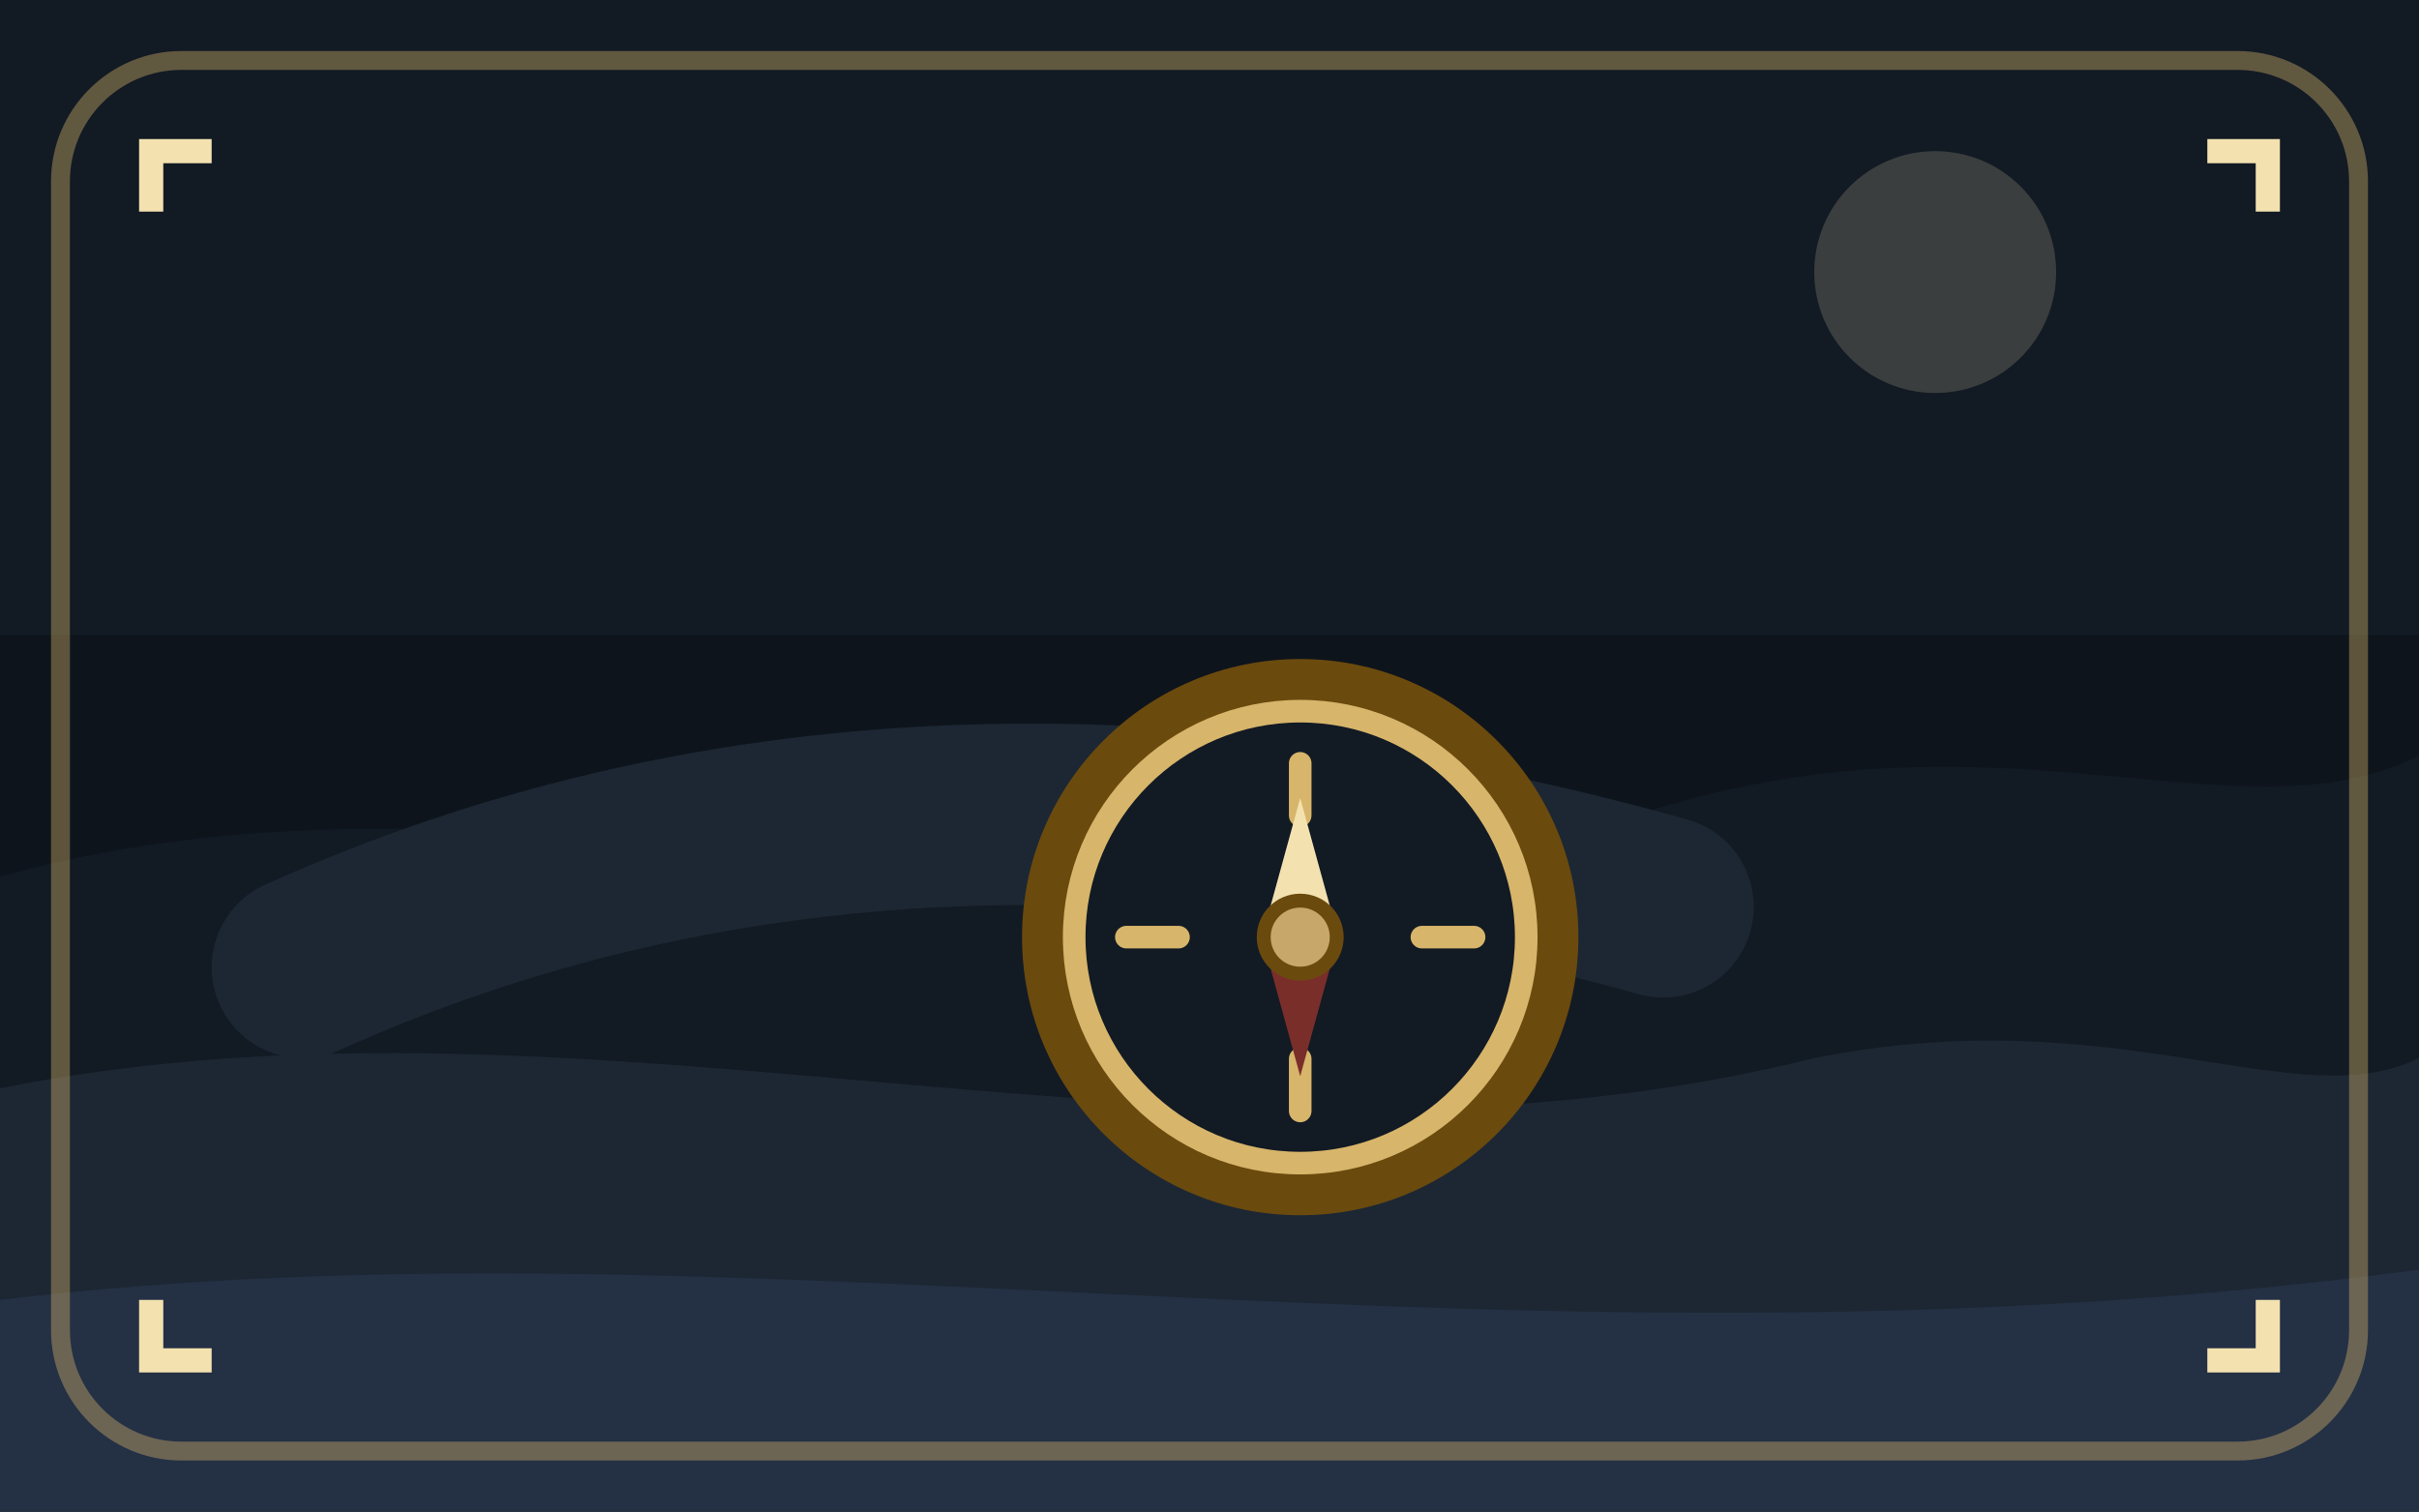
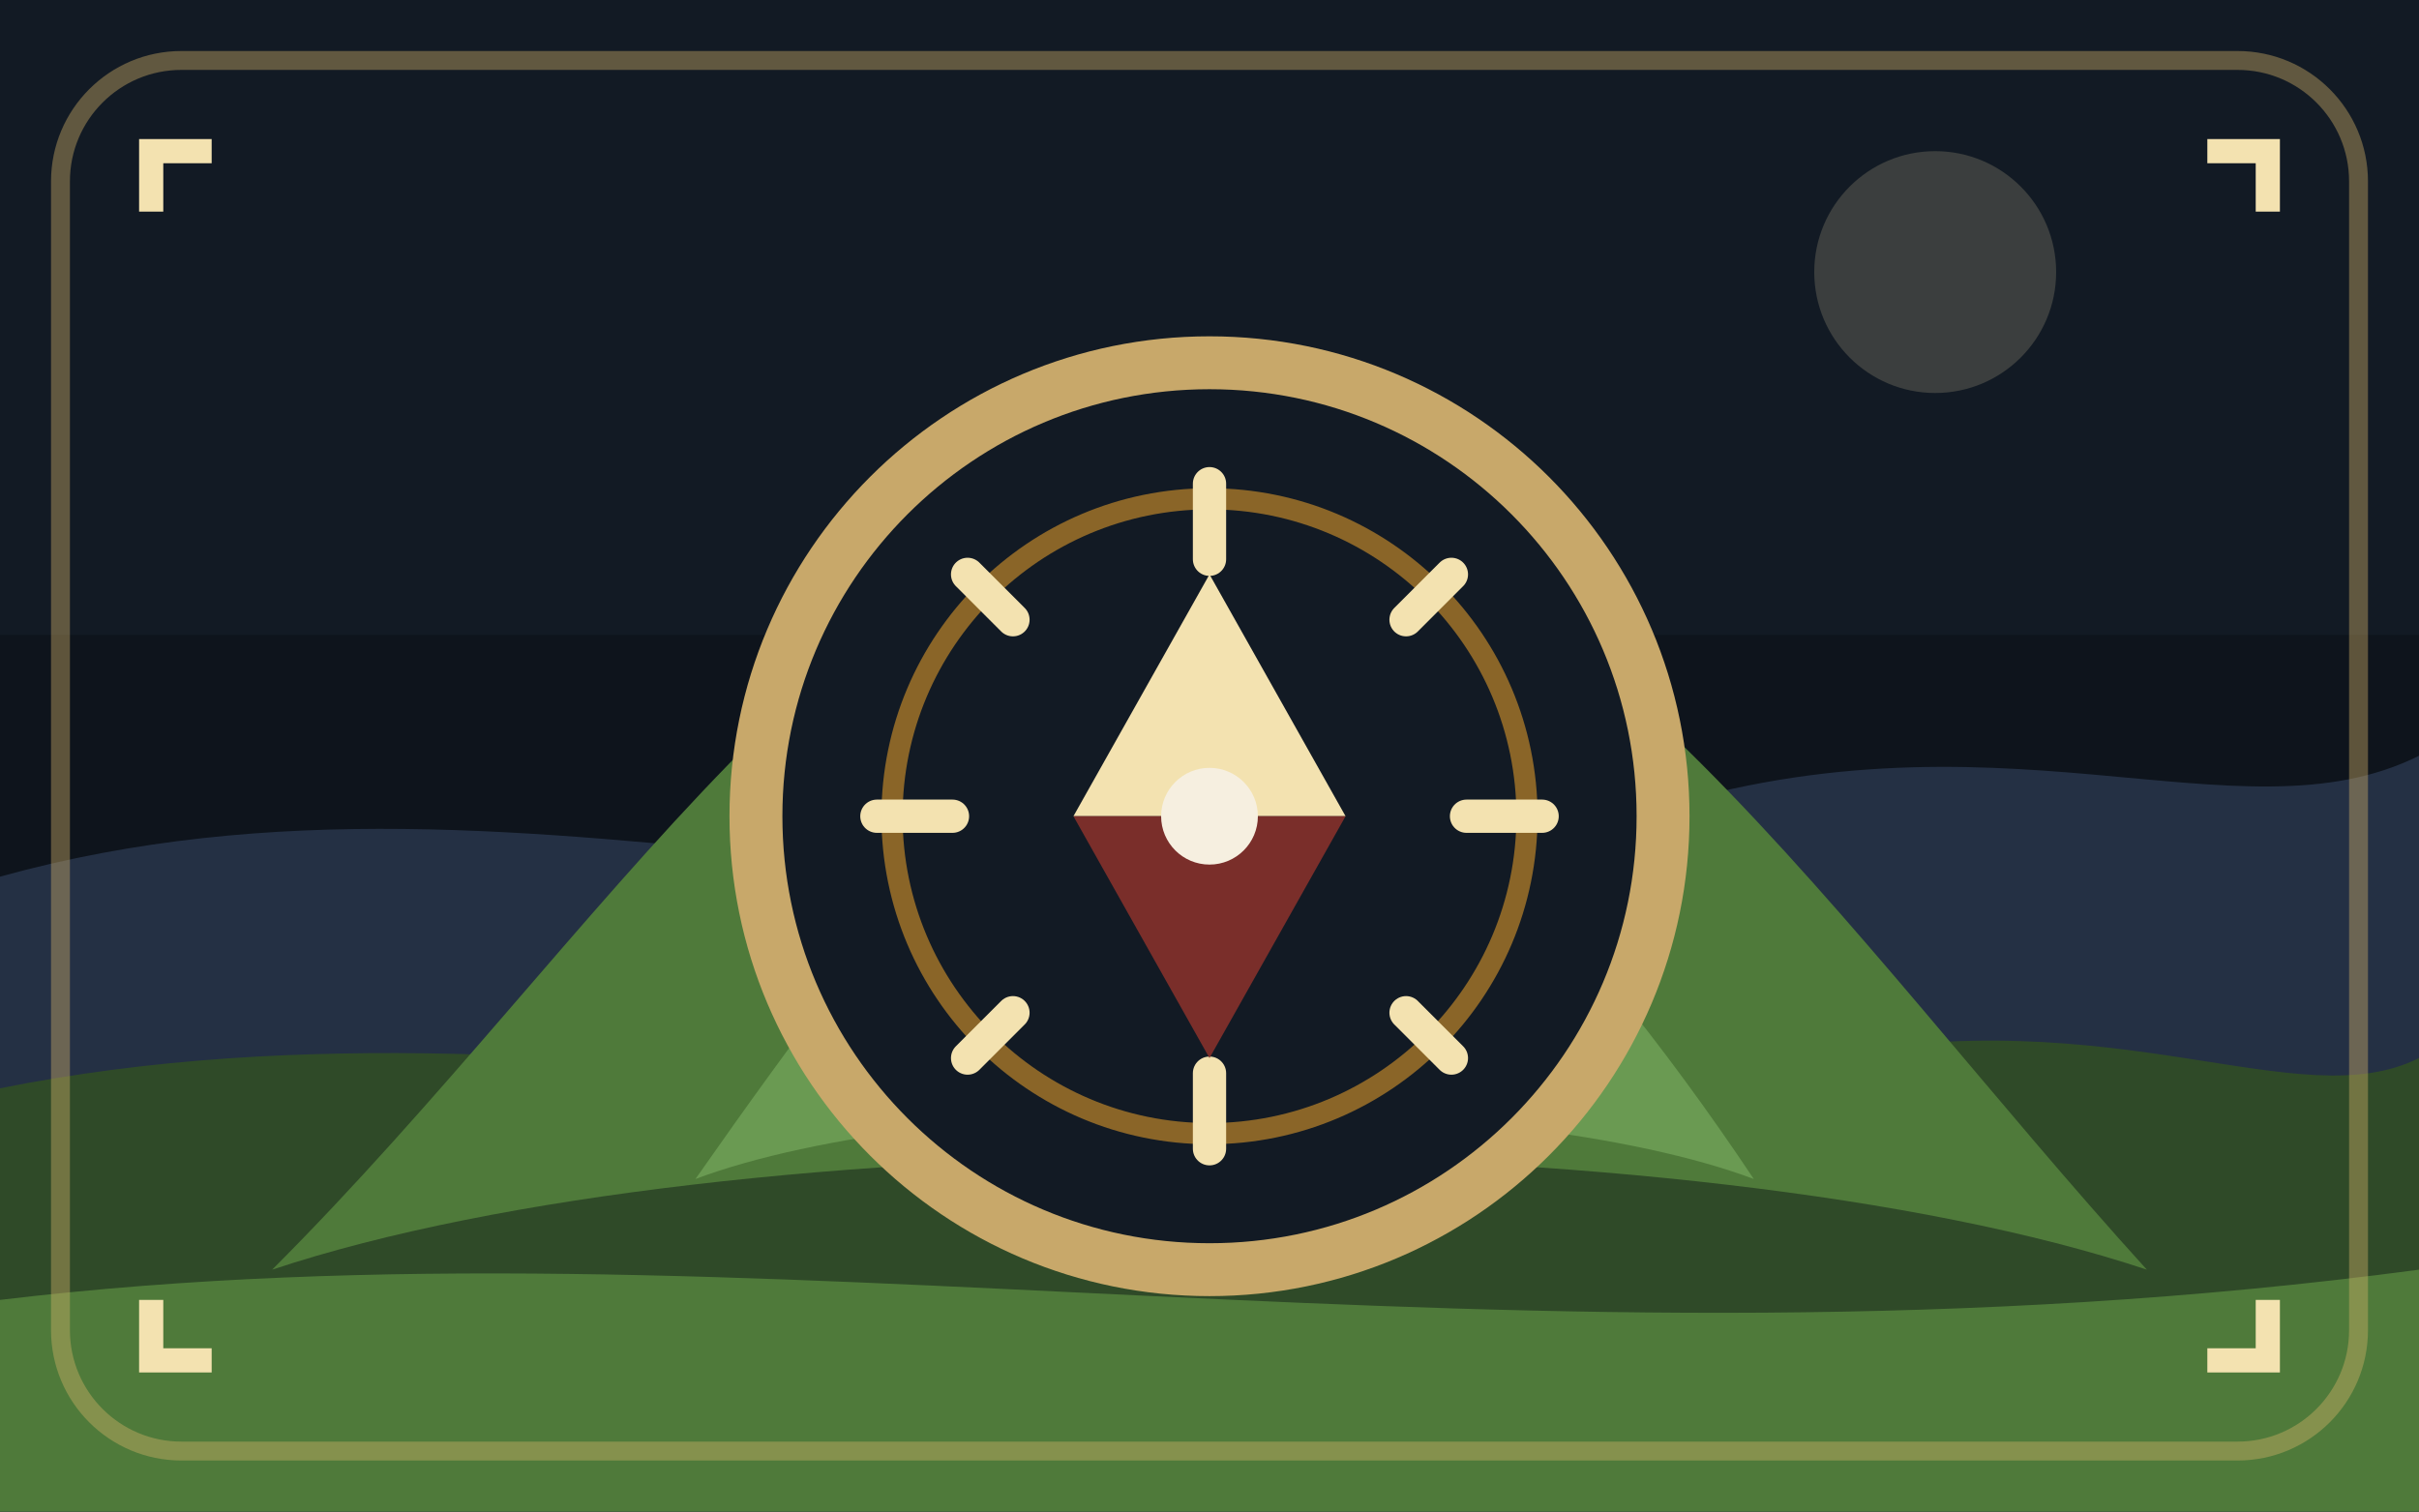
<svg xmlns="http://www.w3.org/2000/svg" viewBox="0 0 160 100">
  <rect width="160" height="100" fill="#0e141c" />
  <rect width="160" height="42" fill="#121a24" />
  <circle cx="128" cy="18" r="8" fill="#f3e2b0" opacity="0.18" />
-   <path d="M0 58 C36 48 70 66 108 54 C132 46 148 56 160 50 V100 H0 Z" fill="#121a24" />
-   <path d="M0 72 C40 64 80 80 120 70 C140 66 152 74 160 70 V100 H0 Z" fill="#1c2733" />
-   <path d="M0 86 C50 80 100 92 160 84 V100 H0 Z" fill="#243044" />
-   <path d="M20 64 Q60 46 110 60" fill="none" stroke="#1c2733" stroke-width="12" stroke-linecap="round" />
-   <g transform="translate(86 62) scale(1.15)" fill="none" stroke="#d7b56a" stroke-linecap="round">
-     <circle r="16" fill="#6b4a0e" stroke="none" />
-     <circle r="13" fill="#121a24" stroke="#d7b56a" stroke-width="1.3" />
-     <path d="M0 -10 V-7 M0 7 V10 M-10 0 H-7 M7 0 H10" stroke-width="1.3" />
-     <path d="M0 -8 L2.2 0 L0 1.6 L-2.2 0 Z" fill="#f3e2b0" stroke="none" />
-     <path d="M0 8 L2.2 0 L-2.2 0 Z" fill="#7a2e2a" stroke="none" />
-     <circle r="2.1" fill="#c8a86a" stroke="#6b4a0e" stroke-width="0.8" />
-   </g>
+   <path d="M0 58 C36 48 70 66 108 54 C132 46 148 56 160 50 V100 H0 Z" fill="#243044" />
+   <path d="M0 72 C40 64 80 80 120 70 C140 66 152 74 160 70 V100 H0 Z" fill="#2f4a28" />
+   <path d="M0 86 C50 80 100 92 160 84 V100 H0 Z" fill="#4f7a3a" />
+   <path d="M18 84 C40 62 56 34 80 32 C104 34 122 62 142 84 C112 74 48 74 18 84 Z" fill="#4f7a3a" />
+   <path d="M46 78 C60 58 70 46 80 44 C90 46 104 60 116 78 C100 72 62 72 46 78 Z" fill="#6a9a52" />
+   <circle cx="80" cy="54" r="30" fill="#121a24" stroke="#c8a86a" stroke-width="3.5" />
+   <circle cx="80" cy="54" r="21" fill="none" stroke="#8a6528" stroke-width="1.4" />
+   <path d="M80 32 V37 M96 38 L93 41 M102 54 H97 M96 70 L93 67 M80 76 V71 M64 70 L67 67 M58 54 H63 M64 38 L67 41" fill="none" stroke="#f3e2b0" stroke-width="2.2" stroke-linecap="round" />
+   <path d="M80 38 L89 54 L71 54 Z" fill="#f3e2b0" />
+   <path d="M80 70 L89 54 L71 54 Z" fill="#7a2e2a" />
+   <circle cx="80" cy="54" r="3.2" fill="#f6efe0" />
  <rect x="4" y="4" width="152" height="92" rx="8" fill="none" stroke="#d7b56a" stroke-opacity="0.4" stroke-width="1.25" />
  <g fill="none" stroke="#f3e2b0" stroke-width="1.6" stroke-linecap="butt">
    <path d="M10 14 V10 H14" />
    <path d="M146 10 H150 V14" />
    <path d="M10 86 V90 H14" />
    <path d="M150 86 V90 H146" />
  </g>
</svg>
